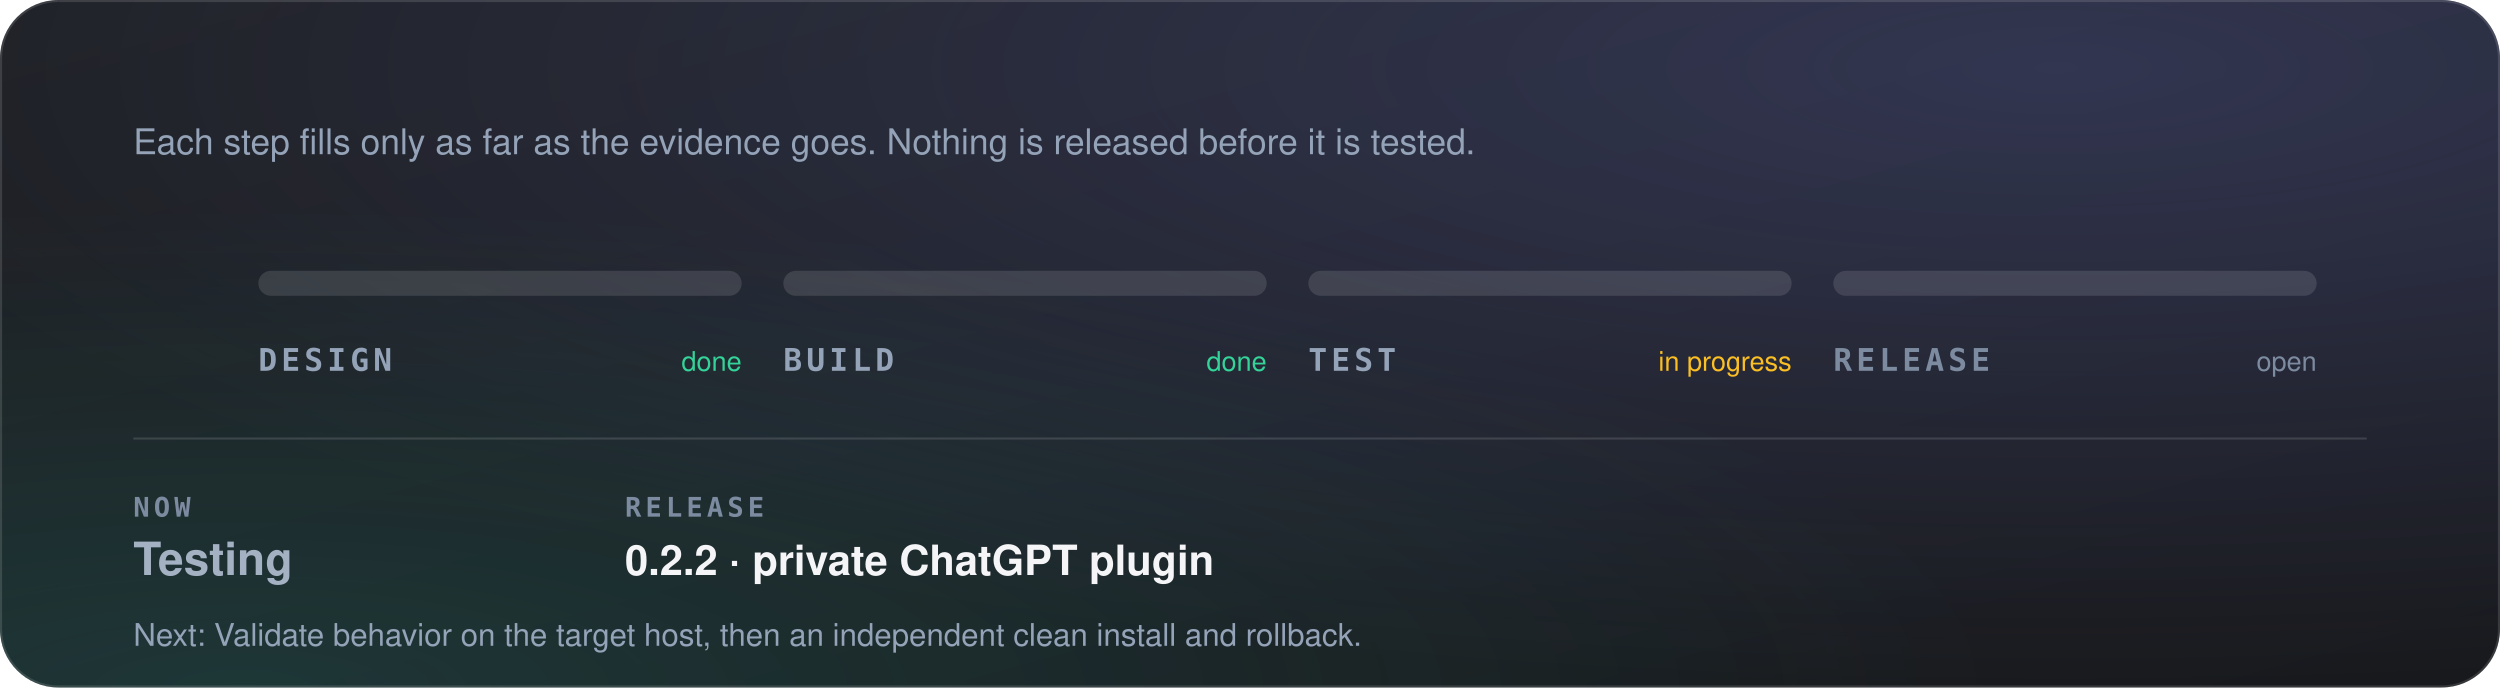
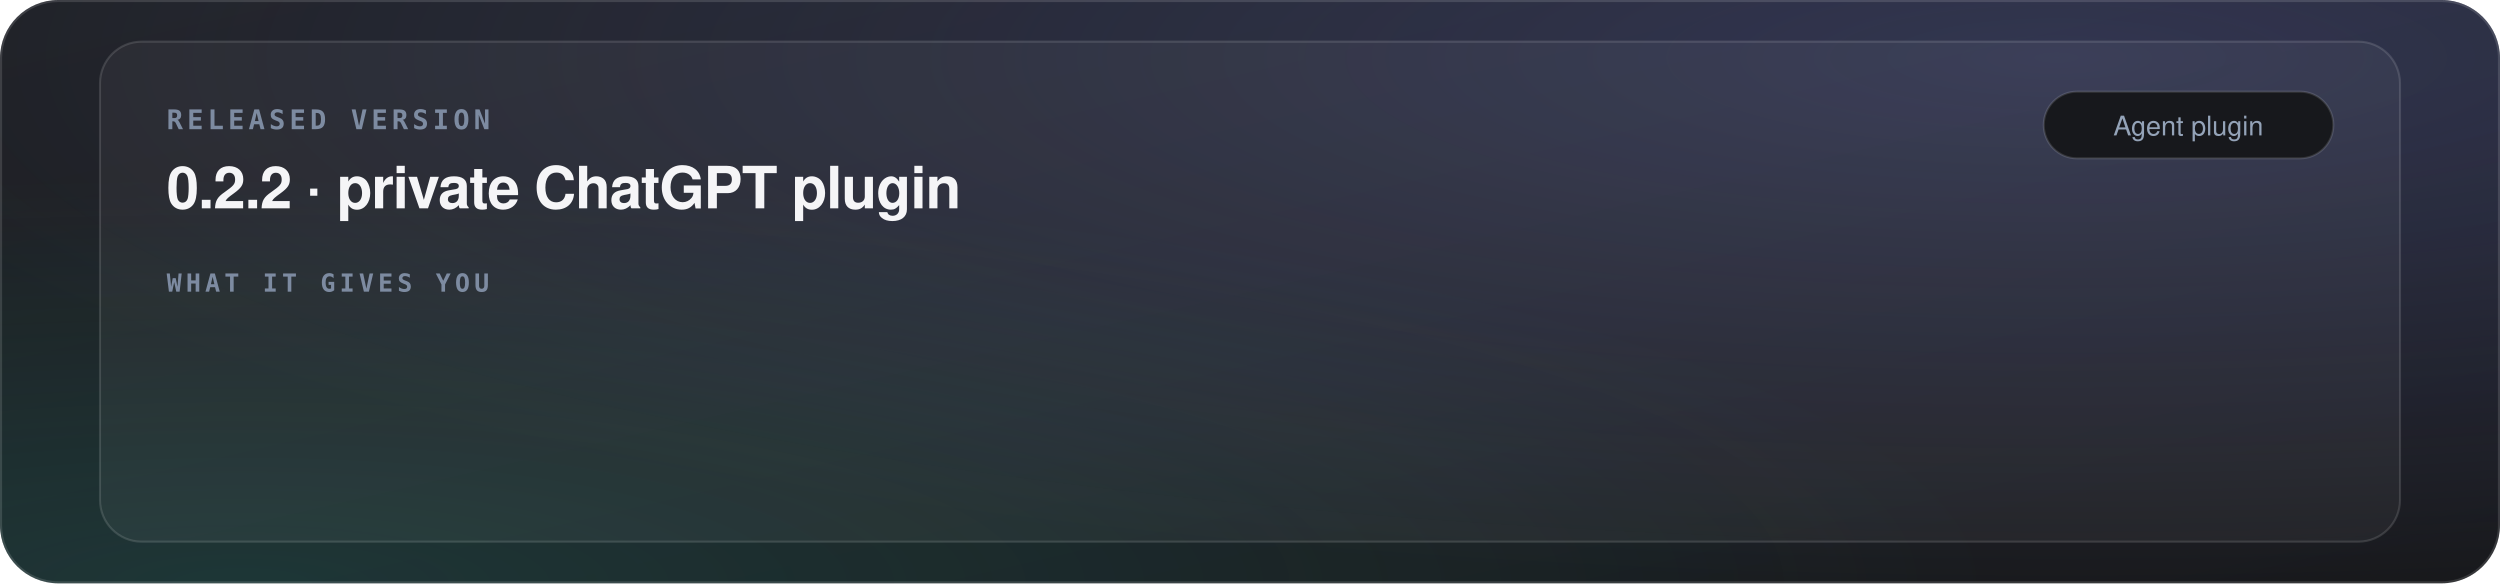
- <svg xmlns="http://www.w3.org/2000/svg" viewBox="0 0 1200 330" width="1200" height="330" role="img" aria-label="Where it stands: now Testing; release 0.2.2 · private ChatGPT plugin; next Validate behavior on the target host, then an independent clean install and rollback.">
-   <style>.f0{transform-origin:124px 0;transform:scaleX(0);animation:f0 9s infinite}@keyframes f0{0%,0.0%{transform:scaleX(0)}11.1%,90%{transform:scaleX(1)}100%{transform:scaleX(0)}}@media (prefers-reduced-motion: reduce){.f0{transform:scaleX(1)!important}}.f1{transform-origin:376px 0;transform:scaleX(0);animation:f1 9s infinite}@keyframes f1{0%,13.3%{transform:scaleX(0)}24.4%,90%{transform:scaleX(1)}100%{transform:scaleX(0)}}@media (prefers-reduced-motion: reduce){.f1{transform:scaleX(1)!important}}.f2{transform-origin:628px 0;transform:scaleX(0);animation:f2 9s infinite}@keyframes f2{0%,26.7%{transform:scaleX(0)}37.8%,90%{transform:scaleX(0.5)}100%{transform:scaleX(0)}}@media (prefers-reduced-motion: reduce){.f2{transform:scaleX(0.5)!important}}.f3{transform-origin:880px 0;transform:scaleX(0);animation:f3 9s infinite}@keyframes f3{0%,40.0%{transform:scaleX(0)}51.1%,90%{transform:scaleX(0)}100%{transform:scaleX(0)}}@media (prefers-reduced-motion: reduce){.f3{transform:scaleX(0)!important}}@media (prefers-reduced-motion: reduce){*{animation-duration:1ms!important;animation-delay:0s!important;animation-iteration-count:1!important;animation-fill-mode:forwards!important}}</style>
+ <svg xmlns="http://www.w3.org/2000/svg" viewBox="0 0 1200 280" width="1200" height="280" role="img" aria-label="Released version: 0.2.2 · private ChatGPT plugin. What it gives you: Turns a plain request into a task contract with scope, authority and acceptance criteria; Runs the work through eight governed stages, from intake to a readiness decision; Signals ready with inspected evidence; approval stays with you">
+   <style>.p0{opacity:0;animation:in .6s 0.20s ease-out forwards}.p1{opacity:0;animation:in .6s 0.35s ease-out forwards}.p2{opacity:0;animation:in .6s 0.50s ease-out forwards}@keyframes in{to{opacity:1}}@media (prefers-reduced-motion: reduce){*{animation-duration:1ms!important;animation-delay:0s!important;animation-iteration-count:1!important;animation-fill-mode:forwards!important}}</style>
  <defs>
    <linearGradient id="bg" x1="0" y1="0" x2="1" y2="1">
      <stop offset="0" stop-color="#1f2125" />
      <stop offset="1" stop-color="#18191c" />
    </linearGradient>
    <linearGradient id="accent" x1="0" y1="0" x2="1" y2="0">
      <stop offset="0" stop-color="#2dd4bf" />
      <stop offset=".5" stop-color="#818cf8" />
      <stop offset="1" stop-color="#c084fc" />
    </linearGradient>
    <radialGradient id="glow" cx=".82" cy=".1" r=".9">
      <stop offset="0" stop-color="#818cf8" stop-opacity=".22" />
      <stop offset="1" stop-color="#818cf8" stop-opacity="0" />
    </radialGradient>
    <radialGradient id="glow2" cx=".1" cy="1" r=".7">
      <stop offset="0" stop-color="#2dd4bf" stop-opacity=".14" />
      <stop offset="1" stop-color="#2dd4bf" stop-opacity="0" />
    </radialGradient>
  </defs>
-   <rect width="1200" height="330" rx="28" fill="url(#bg)" />
-   <rect width="1200" height="330" rx="28" fill="url(#glow)" />
-   <rect width="1200" height="330" rx="28" fill="url(#glow2)" />
-   <rect x=".5" y=".5" width="1199" height="329" rx="27.5" fill="none" stroke="rgba(255,255,255,0.13)" />
-   <text x="64" y="74" font-family="-apple-system, BlinkMacSystemFont, 'Segoe UI', Helvetica, Arial, sans-serif" font-size="17" font-weight="400" fill="#94a3b8" text-anchor="start" letter-spacing="0">Each step fills only as far as the evidence goes. Nothing is released before it is tested.</text>
-   <rect x="124" y="130" width="232" height="12" rx="6" fill="rgba(255,255,255,.12)" />
-   <rect class="f0" x="124" y="130" width="232" height="12" rx="6" fill="#34d399" />
-   <text x="124" y="178" font-family="SFMono-Regular, Menlo, Consolas, monospace" font-size="15" font-weight="600" fill="#94a3b8" text-anchor="start" letter-spacing="2">DESIGN</text>
-   <text x="356" y="178" font-family="-apple-system, BlinkMacSystemFont, 'Segoe UI', Helvetica, Arial, sans-serif" font-size="13" font-weight="500" fill="#34d399" text-anchor="end" letter-spacing="0">done</text>
-   <rect x="376" y="130" width="232" height="12" rx="6" fill="rgba(255,255,255,.12)" />
-   <rect class="f1" x="376" y="130" width="232" height="12" rx="6" fill="#34d399" />
-   <text x="376" y="178" font-family="SFMono-Regular, Menlo, Consolas, monospace" font-size="15" font-weight="600" fill="#94a3b8" text-anchor="start" letter-spacing="2">BUILD</text>
-   <text x="608" y="178" font-family="-apple-system, BlinkMacSystemFont, 'Segoe UI', Helvetica, Arial, sans-serif" font-size="13" font-weight="500" fill="#34d399" text-anchor="end" letter-spacing="0">done</text>
-   <rect x="628" y="130" width="232" height="12" rx="6" fill="rgba(255,255,255,.12)" />
-   <rect class="f2" x="628" y="130" width="232" height="12" rx="6" fill="#fbbf24" />
-   <text x="628" y="178" font-family="SFMono-Regular, Menlo, Consolas, monospace" font-size="15" font-weight="600" fill="#94a3b8" text-anchor="start" letter-spacing="2">TEST</text>
-   <text x="860" y="178" font-family="-apple-system, BlinkMacSystemFont, 'Segoe UI', Helvetica, Arial, sans-serif" font-size="13" font-weight="500" fill="#fbbf24" text-anchor="end" letter-spacing="0">in progress</text>
-   <rect x="880" y="130" width="232" height="12" rx="6" fill="rgba(255,255,255,.12)" />
-   <text x="880" y="178" font-family="SFMono-Regular, Menlo, Consolas, monospace" font-size="15" font-weight="600" fill="#7d8ba1" text-anchor="start" letter-spacing="2">RELEASE</text>
-   <text x="1112" y="178" font-family="-apple-system, BlinkMacSystemFont, 'Segoe UI', Helvetica, Arial, sans-serif" font-size="13" font-weight="500" fill="#7d8ba1" text-anchor="end" letter-spacing="0">open</text>
-   <rect x="64" y="210" width="1072" height="1" fill="rgba(255,255,255,0.13)" />
-   <text x="64" y="248" font-family="SFMono-Regular, Menlo, Consolas, monospace" font-size="13" font-weight="600" fill="#7d8ba1" text-anchor="start" letter-spacing="2">NOW</text>
-   <text x="64" y="276" font-family="-apple-system, BlinkMacSystemFont, 'Segoe UI', Helvetica, Arial, sans-serif" font-size="22" font-weight="700" fill="#a3b1c2" text-anchor="start" letter-spacing="0">Testing</text>
-   <text x="300" y="248" font-family="SFMono-Regular, Menlo, Consolas, monospace" font-size="13" font-weight="600" fill="#7d8ba1" text-anchor="start" letter-spacing="2">RELEASE</text>
-   <text x="300" y="276" font-family="-apple-system, BlinkMacSystemFont, 'Segoe UI', Helvetica, Arial, sans-serif" font-size="20" font-weight="600" fill="#f5f5f7" text-anchor="start" letter-spacing="0">0.2.2 · private ChatGPT plugin</text>
-   <text x="64" y="310" font-family="-apple-system, BlinkMacSystemFont, 'Segoe UI', Helvetica, Arial, sans-serif" font-size="15" font-weight="400" fill="#94a3b8" text-anchor="start" letter-spacing="0">Next: Validate behavior on the target host, then an independent clean install and rollback.</text>
+   <rect width="1200" height="280" rx="28" fill="url(#bg)" />
+   <rect width="1200" height="280" rx="28" fill="url(#glow)" />
+   <rect width="1200" height="280" rx="28" fill="url(#glow2)" />
+   <rect x=".5" y=".5" width="1199" height="279" rx="27.5" fill="none" stroke="rgba(255,255,255,0.13)" />
+   <rect x="48" y="20" width="1104" height="240" rx="20" fill="rgba(255,255,255,.045)" stroke="rgba(255,255,255,0.13)" />
+   <text x="80" y="62" font-family="SFMono-Regular, Menlo, Consolas, monospace" font-size="13" font-weight="600" fill="#7d8ba1" text-anchor="start" letter-spacing="2">RELEASED VERSION</text>
+   <text x="80" y="100" font-family="-apple-system, BlinkMacSystemFont, 'Segoe UI', Helvetica, Arial, sans-serif" font-size="28" font-weight="700" fill="#f5f5f7" text-anchor="start" letter-spacing="-0.5">0.2.2 · private ChatGPT plugin</text>
+   <rect x="981" y="44" width="139" height="32" rx="16" fill="#17181c" stroke="rgba(255,255,255,0.13)" />
+   <text x="1050.4" y="65" font-family="-apple-system, BlinkMacSystemFont, 'Segoe UI', Helvetica, Arial, sans-serif" font-size="13" font-weight="500" fill="#94a3b8" text-anchor="middle" letter-spacing="0">Agent plugin</text>
+   <text x="80" y="140" font-family="SFMono-Regular, Menlo, Consolas, monospace" font-size="12" font-weight="600" fill="#7d8ba1" text-anchor="start" letter-spacing="2">WHAT IT GIVES YOU</text>
+   <g class="p0">
+     <circle cx="86" cy="171" r="4" fill="#38bdf8" />
+     <text x="102" y="176" font-family="-apple-system, BlinkMacSystemFont, 'Segoe UI', Helvetica, Arial, sans-serif" font-size="17" font-weight="400" fill="#94a3b8" text-anchor="start" letter-spacing="0">Turns a plain request into a task contract with scope, authority and acceptance criteria</text>
+   </g>
+   <g class="p1">
+     <circle cx="86" cy="211" r="4" fill="#38bdf8" />
+     <text x="102" y="216" font-family="-apple-system, BlinkMacSystemFont, 'Segoe UI', Helvetica, Arial, sans-serif" font-size="17" font-weight="400" fill="#94a3b8" text-anchor="start" letter-spacing="0">Runs the work through eight governed stages, from intake to a readiness decision</text>
+   </g>
+   <g class="p2">
+     <circle cx="86" cy="251" r="4" fill="#38bdf8" />
+     <text x="102" y="256" font-family="-apple-system, BlinkMacSystemFont, 'Segoe UI', Helvetica, Arial, sans-serif" font-size="17" font-weight="400" fill="#94a3b8" text-anchor="start" letter-spacing="0">Signals ready with inspected evidence; approval stays with you</text>
+   </g>
</svg>
